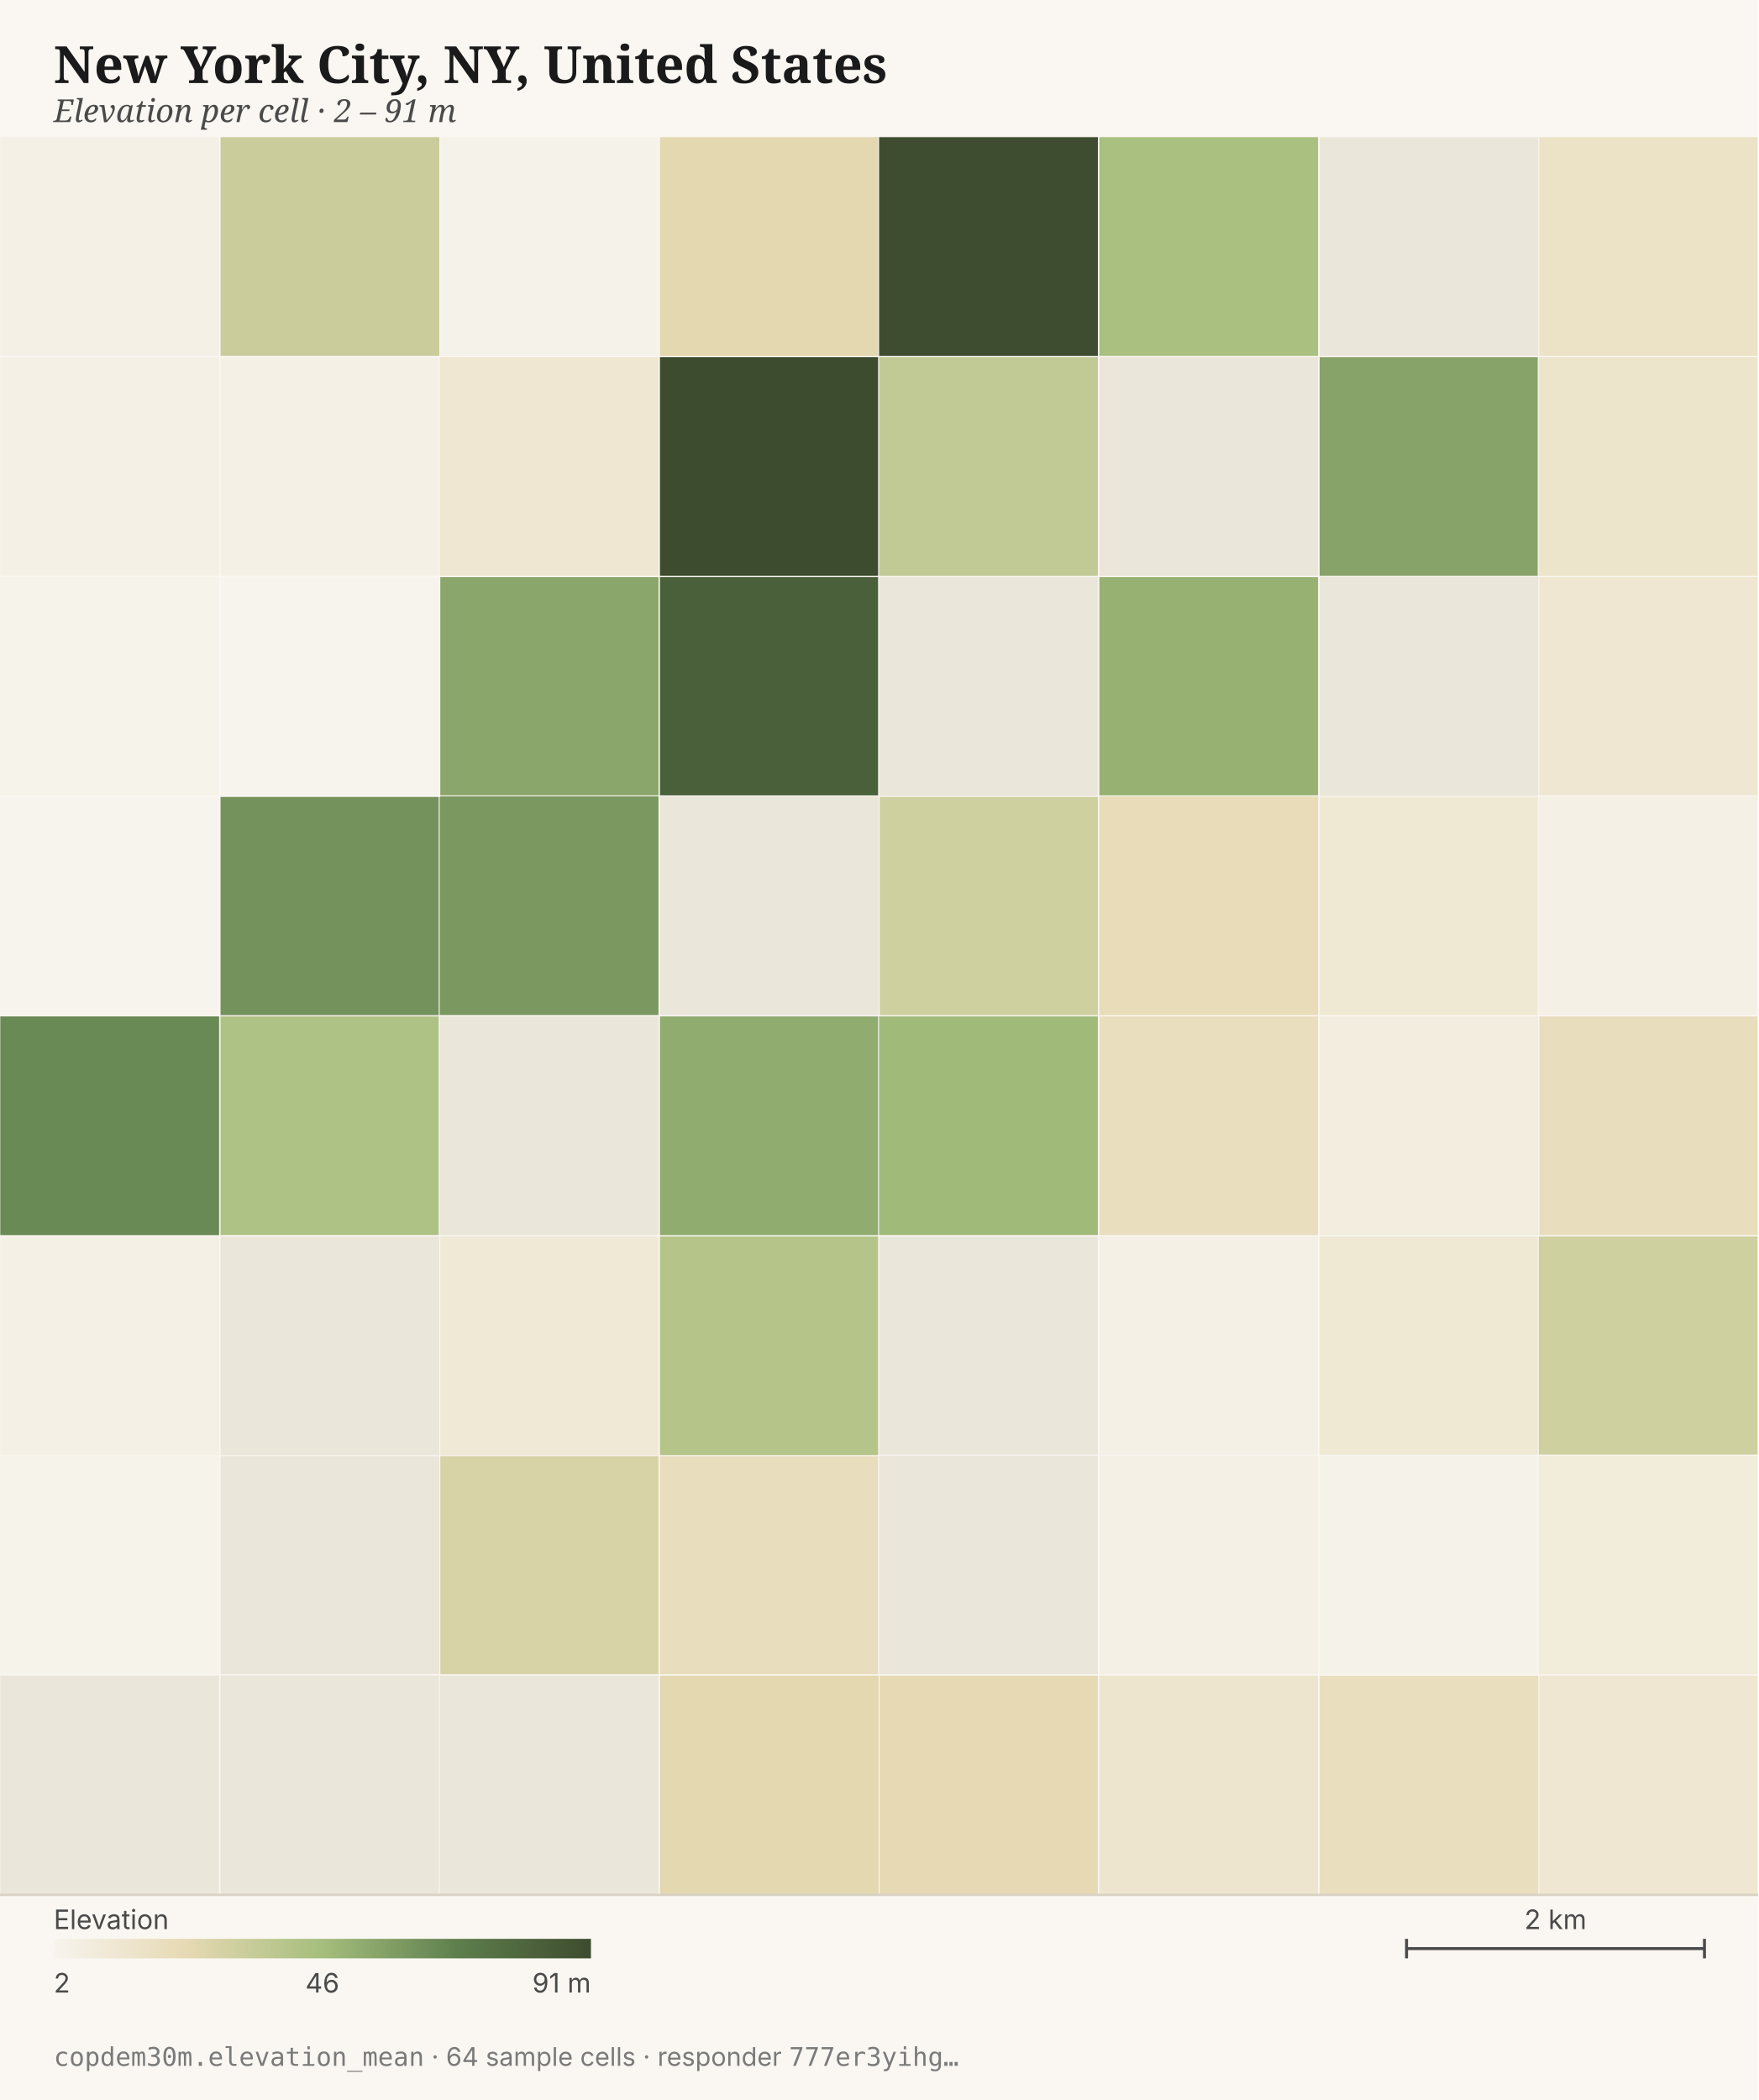
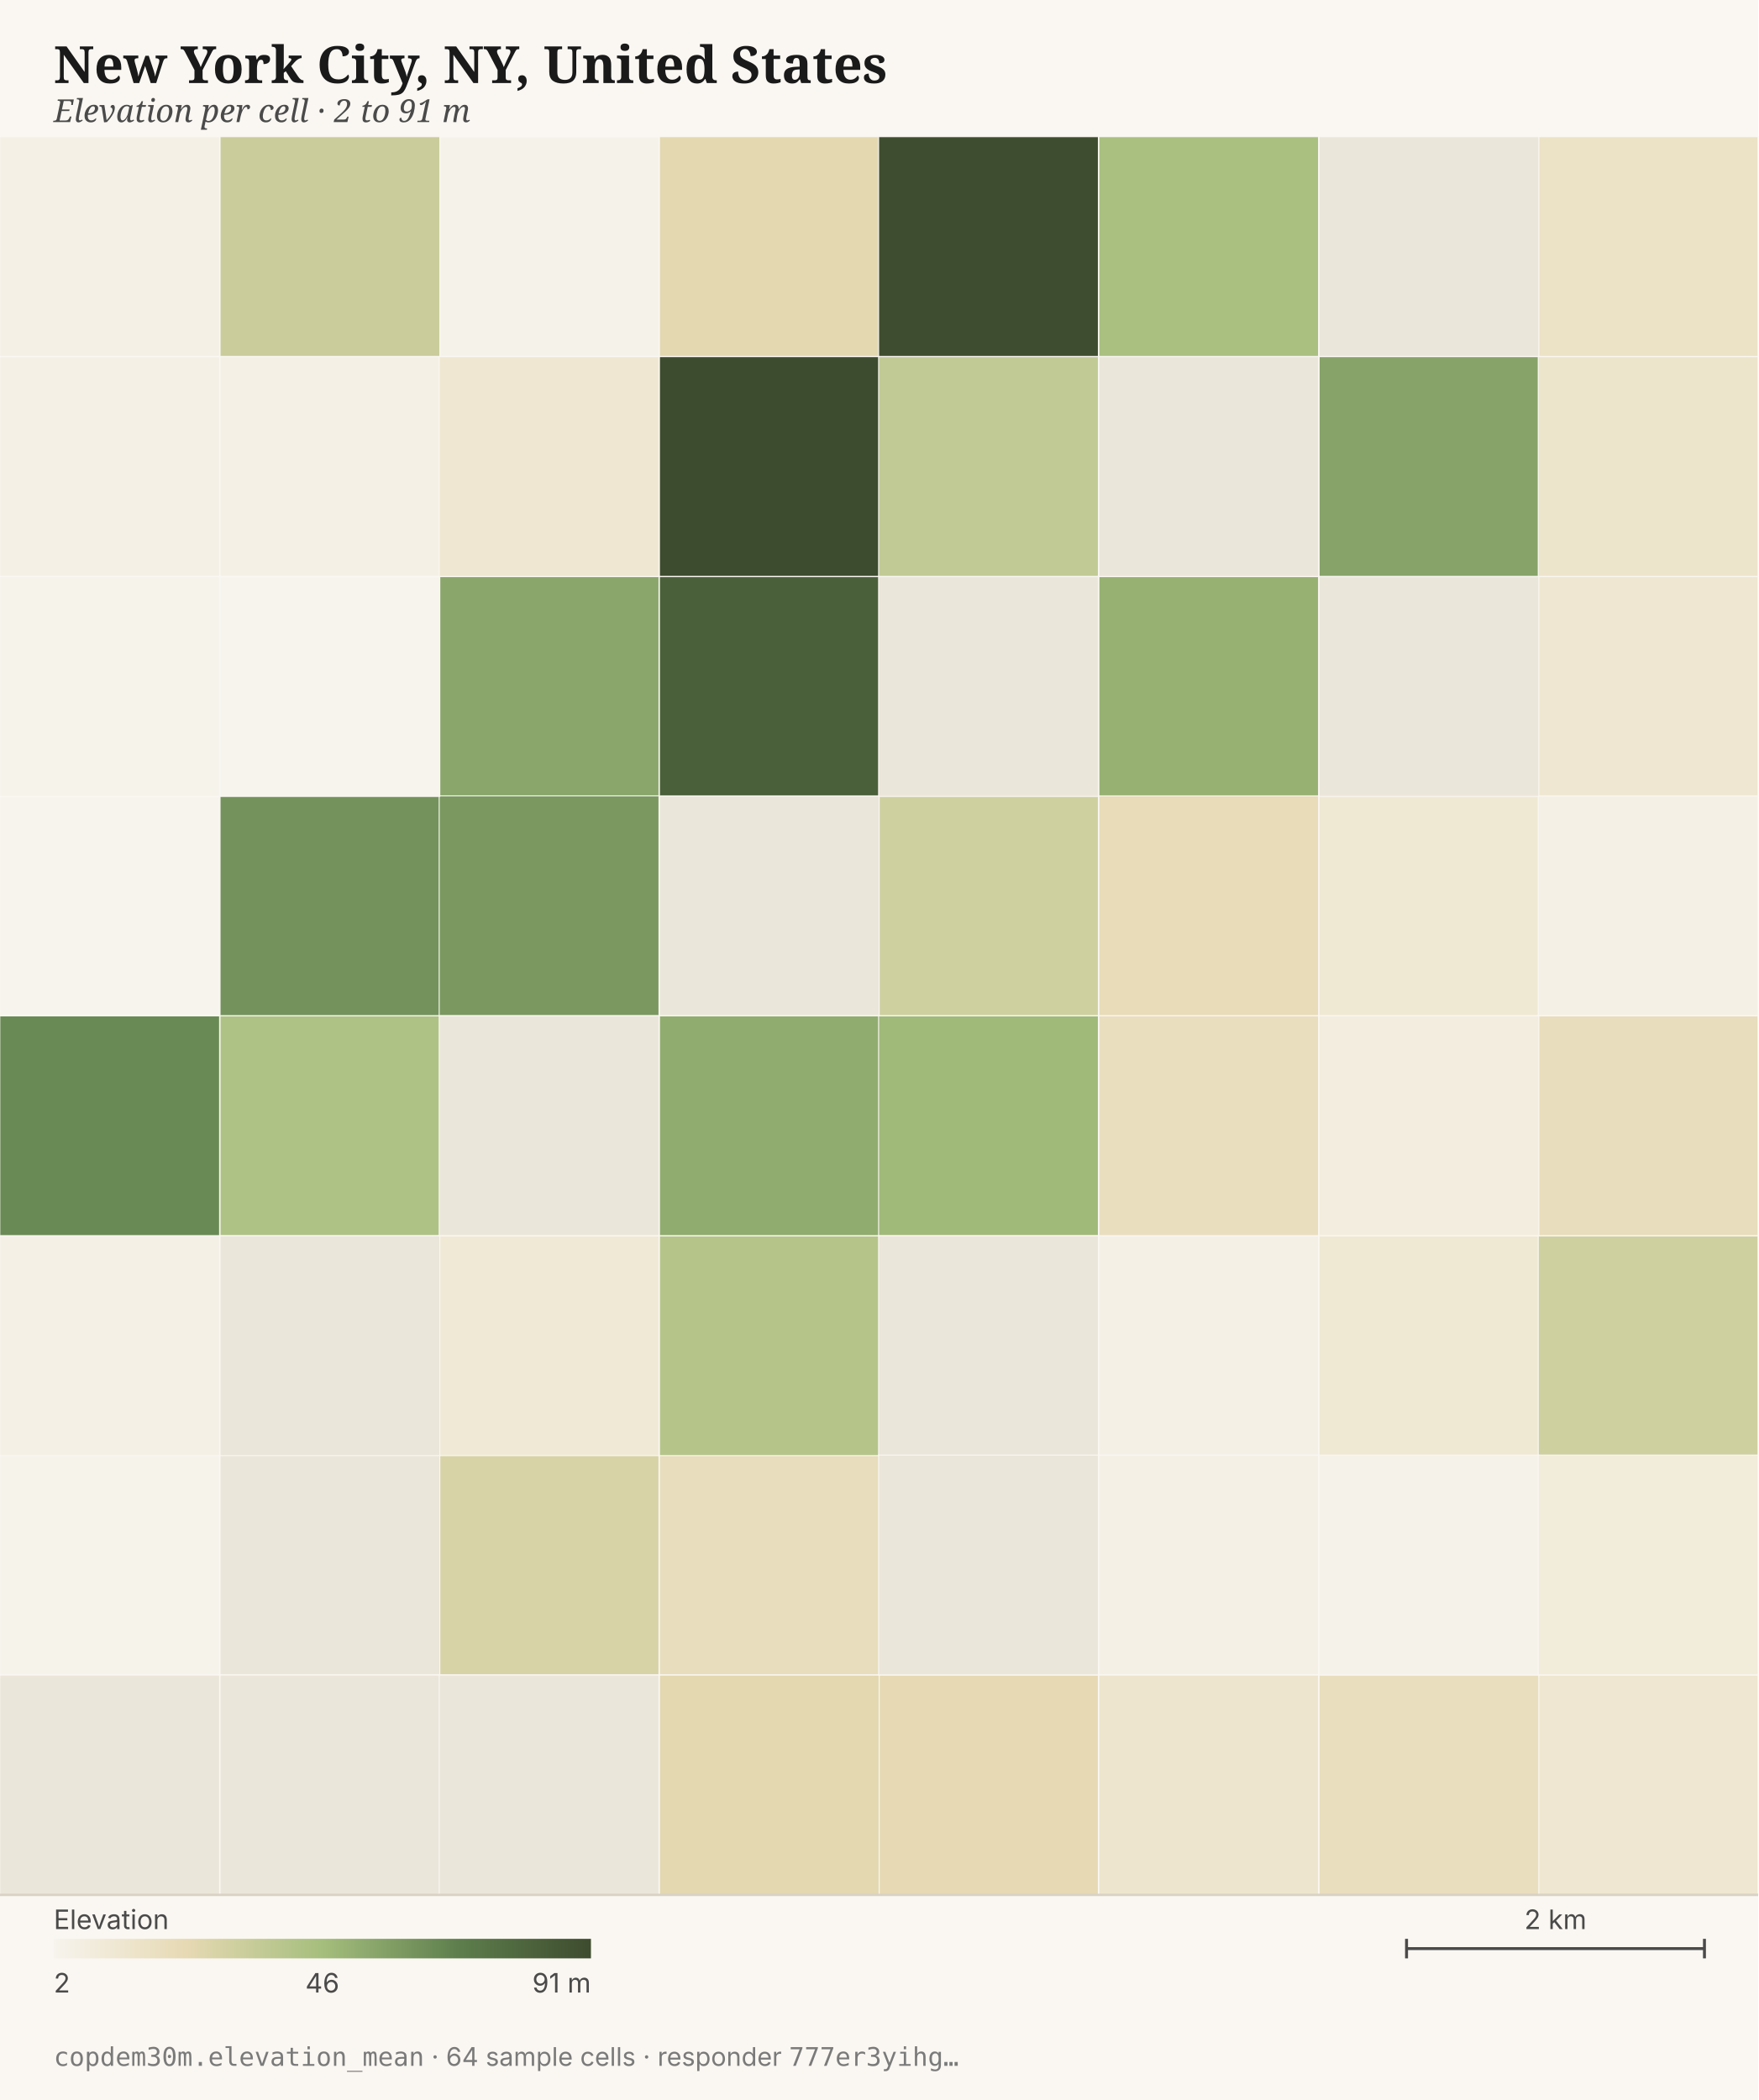
<svg xmlns="http://www.w3.org/2000/svg" role="img" aria-labelledby="t d" viewBox="0 0 720 860" width="720" height="860">
  <defs>
    <style>
      .h1 { font-family: 'Source Serif 4','Source Serif Pro','Georgia',serif; font-weight: 600; font-size: 21px; fill: #1a1a1a; }
      .dek { font-family: 'Source Serif 4','Source Serif Pro','Georgia',serif; font-style: italic; font-size: 13px; fill: #4a4a4a; }
      .lbl { font-family: 'Inter','Public Sans',ui-sans-serif,system-ui,sans-serif; font-size: 11px; fill: #4a4a4a; }
      .src { font-family: 'Inter','Public Sans',ui-sans-serif,system-ui,sans-serif; font-size: 10.5px; fill: #7a7a7a; }
      .mono { font-family: 'JetBrains Mono','SF Mono',ui-monospace,Consolas,monospace; font-size: 10.5px; fill: #7a7a7a; }
    </style>
  </defs>
  <rect width="720" height="860" fill="#faf7f2" />
  <text x="22" y="34" class="h1">New York City, NY, United States</text>
-   <text x="22" y="50" class="dek">Elevation per cell · 2 – 91 m</text>
+   <text x="22" y="50" class="dek">Elevation per cell · 2 to 91 m</text>
  <rect x="0" y="56" width="720" height="720" fill="#f3ede2" />
  <rect x="629.93" y="55.97" width="90.00" height="90.00" fill="#ece2c6" stroke="#faf7f2" stroke-width="0.4" />
  <rect x="179.86" y="55.97" width="90.00" height="90.00" fill="#f5f2e9" stroke="#faf7f2" stroke-width="0.4" />
  <rect x="179.86" y="236.15" width="90.00" height="90.00" fill="#8aa66b" stroke="#faf7f2" stroke-width="0.4" />
  <rect x="449.99" y="506.11" width="90.00" height="90.00" fill="#f5f0e6" stroke="#faf7f2" stroke-width="0.4" />
  <rect x="179.86" y="595.89" width="90.00" height="90.00" fill="#d8d3a7" stroke="#faf7f2" stroke-width="0.4" />
  <rect x="270.05" y="55.97" width="90.00" height="90.00" fill="#e4d8b1" stroke="#faf7f2" stroke-width="0.4" />
  <rect x="90.11" y="55.97" width="90.00" height="90.00" fill="#cacd9b" stroke="#faf7f2" stroke-width="0.4" />
  <rect x="359.80" y="685.98" width="90.00" height="90.00" fill="#e6d9b4" stroke="#faf7f2" stroke-width="0.4" />
  <rect x="270.05" y="595.89" width="90.00" height="90.00" fill="#e8ddbc" stroke="#faf7f2" stroke-width="0.4" />
  <rect x="359.80" y="55.97" width="90.00" height="90.00" fill="#3e4d2f" stroke="#faf7f2" stroke-width="0.4" />
  <rect x="540.18" y="506.11" width="90.00" height="90.00" fill="#efe8d3" stroke="#faf7f2" stroke-width="0.4" />
  <rect x="-0.08" y="595.89" width="90.00" height="90.00" fill="#f6f3eb" stroke="#faf7f2" stroke-width="0.4" />
  <rect x="449.99" y="55.97" width="90.00" height="90.00" fill="#a9c081" stroke="#faf7f2" stroke-width="0.4" />
  <rect x="629.93" y="685.98" width="90.00" height="90.00" fill="#efe7d1" stroke="#faf7f2" stroke-width="0.4" />
  <rect x="449.99" y="595.89" width="90.00" height="90.00" fill="#f5f0e6" stroke="#faf7f2" stroke-width="0.4" />
  <rect x="-0.08" y="506.11" width="90.00" height="90.00" fill="#f5f0e6" stroke="#faf7f2" stroke-width="0.4" />
  <rect x="629.93" y="506.11" width="90.00" height="90.00" fill="#cfd0a0" stroke="#faf7f2" stroke-width="0.4" />
  <rect x="449.99" y="685.98" width="90.00" height="90.00" fill="#eee5ce" stroke="#faf7f2" stroke-width="0.4" />
  <rect x="540.18" y="685.98" width="90.00" height="90.00" fill="#e9debe" stroke="#faf7f2" stroke-width="0.4" />
  <rect x="540.18" y="595.89" width="90.00" height="90.00" fill="#f5f2e9" stroke="#faf7f2" stroke-width="0.4" />
  <rect x="270.05" y="506.11" width="90.00" height="90.00" fill="#b5c58a" stroke="#faf7f2" stroke-width="0.4" />
  <rect x="-0.08" y="416.02" width="90.00" height="90.00" fill="#6a8a55" stroke="#faf7f2" stroke-width="0.4" />
  <rect x="629.93" y="595.89" width="90.00" height="90.00" fill="#f2ecdb" stroke="#faf7f2" stroke-width="0.4" />
  <rect x="270.05" y="685.98" width="90.00" height="90.00" fill="#e4d8b1" stroke="#faf7f2" stroke-width="0.4" />
  <rect x="179.86" y="506.11" width="90.00" height="90.00" fill="#f0e9d6" stroke="#faf7f2" stroke-width="0.4" />
  <rect x="629.93" y="236.15" width="90.00" height="90.00" fill="#efe7d1" stroke="#faf7f2" stroke-width="0.4" />
  <rect x="90.11" y="146.06" width="90.00" height="90.00" fill="#f5f0e6" stroke="#faf7f2" stroke-width="0.4" />
  <rect x="90.11" y="416.02" width="90.00" height="90.00" fill="#afc285" stroke="#faf7f2" stroke-width="0.4" />
  <rect x="540.18" y="146.06" width="90.00" height="90.00" fill="#87a369" stroke="#faf7f2" stroke-width="0.4" />
  <rect x="179.86" y="146.06" width="90.00" height="90.00" fill="#efe7d1" stroke="#faf7f2" stroke-width="0.4" />
  <rect x="-0.08" y="55.97" width="90.00" height="90.00" fill="#f5f0e6" stroke="#faf7f2" stroke-width="0.4" />
  <rect x="-0.08" y="146.06" width="90.00" height="90.00" fill="#f5f0e6" stroke="#faf7f2" stroke-width="0.4" />
  <rect x="-0.08" y="325.93" width="90.00" height="90.00" fill="#f7f4ee" stroke="#faf7f2" stroke-width="0.4" />
  <rect x="629.93" y="146.06" width="90.00" height="90.00" fill="#ede4cc" stroke="#faf7f2" stroke-width="0.4" />
  <rect x="270.05" y="146.06" width="90.00" height="90.00" fill="#3d4b2e" stroke="#faf7f2" stroke-width="0.4" />
  <rect x="270.05" y="236.15" width="90.00" height="90.00" fill="#4a603b" stroke="#faf7f2" stroke-width="0.4" />
  <rect x="629.93" y="416.02" width="90.00" height="90.00" fill="#e8ddbc" stroke="#faf7f2" stroke-width="0.4" />
  <rect x="449.99" y="416.02" width="90.00" height="90.00" fill="#e9debe" stroke="#faf7f2" stroke-width="0.4" />
  <rect x="270.05" y="416.02" width="90.00" height="90.00" fill="#90ac6f" stroke="#faf7f2" stroke-width="0.4" />
  <rect x="359.80" y="416.02" width="90.00" height="90.00" fill="#a0ba7a" stroke="#faf7f2" stroke-width="0.4" />
  <rect x="540.18" y="325.93" width="90.00" height="90.00" fill="#efe8d3" stroke="#faf7f2" stroke-width="0.4" />
  <rect x="90.11" y="325.93" width="90.00" height="90.00" fill="#74925c" stroke="#faf7f2" stroke-width="0.4" />
  <rect x="179.86" y="325.93" width="90.00" height="90.00" fill="#7a9860" stroke="#faf7f2" stroke-width="0.4" />
  <rect x="-0.08" y="236.15" width="90.00" height="90.00" fill="#f6f3eb" stroke="#faf7f2" stroke-width="0.4" />
  <rect x="629.93" y="325.93" width="90.00" height="90.00" fill="#f5f0e6" stroke="#faf7f2" stroke-width="0.4" />
  <rect x="90.11" y="236.15" width="90.00" height="90.00" fill="#f7f4ee" stroke="#faf7f2" stroke-width="0.4" />
  <rect x="449.99" y="236.15" width="90.00" height="90.00" fill="#97b173" stroke="#faf7f2" stroke-width="0.4" />
  <rect x="359.80" y="325.93" width="90.00" height="90.00" fill="#cfd0a0" stroke="#faf7f2" stroke-width="0.4" />
  <rect x="449.99" y="325.93" width="90.00" height="90.00" fill="#e8dcb9" stroke="#faf7f2" stroke-width="0.4" />
  <rect x="359.80" y="146.06" width="90.00" height="90.00" fill="#c1ca94" stroke="#faf7f2" stroke-width="0.4" />
  <rect x="540.18" y="416.02" width="90.00" height="90.00" fill="#f2edde" stroke="#faf7f2" stroke-width="0.4" />
  <rect x="90.11" y="595.89" width="90.00" height="90.00" fill="#ebe6da" stroke="#faf7f2" stroke-width="0.4" />
  <rect x="359.80" y="506.11" width="90.00" height="90.00" fill="#ebe6da" stroke="#faf7f2" stroke-width="0.4" />
  <rect x="90.11" y="685.98" width="90.00" height="90.00" fill="#ebe6da" stroke="#faf7f2" stroke-width="0.4" />
  <rect x="90.11" y="506.11" width="90.00" height="90.00" fill="#ebe6da" stroke="#faf7f2" stroke-width="0.4" />
  <rect x="449.99" y="146.06" width="90.00" height="90.00" fill="#ebe6da" stroke="#faf7f2" stroke-width="0.4" />
  <rect x="179.86" y="685.98" width="90.00" height="90.00" fill="#ebe6da" stroke="#faf7f2" stroke-width="0.4" />
  <rect x="359.80" y="595.89" width="90.00" height="90.00" fill="#ebe6da" stroke="#faf7f2" stroke-width="0.4" />
  <rect x="-0.08" y="685.98" width="90.00" height="90.00" fill="#ebe6da" stroke="#faf7f2" stroke-width="0.4" />
  <rect x="540.18" y="55.97" width="90.00" height="90.00" fill="#ebe6da" stroke="#faf7f2" stroke-width="0.4" />
  <rect x="179.86" y="416.02" width="90.00" height="90.00" fill="#ebe6da" stroke="#faf7f2" stroke-width="0.4" />
  <rect x="270.05" y="325.93" width="90.00" height="90.00" fill="#ebe6da" stroke="#faf7f2" stroke-width="0.4" />
  <rect x="359.80" y="236.15" width="90.00" height="90.00" fill="#ebe6da" stroke="#faf7f2" stroke-width="0.4" />
  <rect x="540.18" y="236.15" width="90.00" height="90.00" fill="#ebe6da" stroke="#faf7f2" stroke-width="0.4" />
  <line x1="0" y1="776" x2="720" y2="776" stroke="#d9d2c5" stroke-width="1" />
  <defs>
    <linearGradient id="ramp_grad" x1="0" y1="0" x2="1" y2="0">
      <stop offset="0%" stop-color="#f7f4ee" />
      <stop offset="25%" stop-color="#e6d9b3" />
      <stop offset="50%" stop-color="#a5be7d" />
      <stop offset="75%" stop-color="#5e7f4d" />
      <stop offset="100%" stop-color="#3d4b2e" />
    </linearGradient>
  </defs>
  <rect x="22" y="794" width="220" height="8" fill="url(#ramp_grad)" />
  <text x="22" y="816" class="lbl">2</text>
  <text x="132" y="816" class="lbl" text-anchor="middle">46</text>
  <text x="242" y="816" class="lbl" text-anchor="end">91 m</text>
  <text x="22" y="790" class="lbl">Elevation</text>
  <line x1="576" y1="798" x2="698" y2="798" stroke="#4a4a4a" stroke-width="1.2" />
  <line x1="576" y1="794" x2="576" y2="802" stroke="#4a4a4a" stroke-width="1.2" />
  <line x1="698" y1="794" x2="698" y2="802" stroke="#4a4a4a" stroke-width="1.2" />
  <text x="637" y="790" class="lbl" text-anchor="middle">2 km</text>
  <text x="22" y="846" class="src">
    <tspan class="mono">copdem30m.elevation_mean</tspan> · 64 sample cells · responder <tspan class="mono">777er3yihg…</tspan>
  </text>
</svg>
